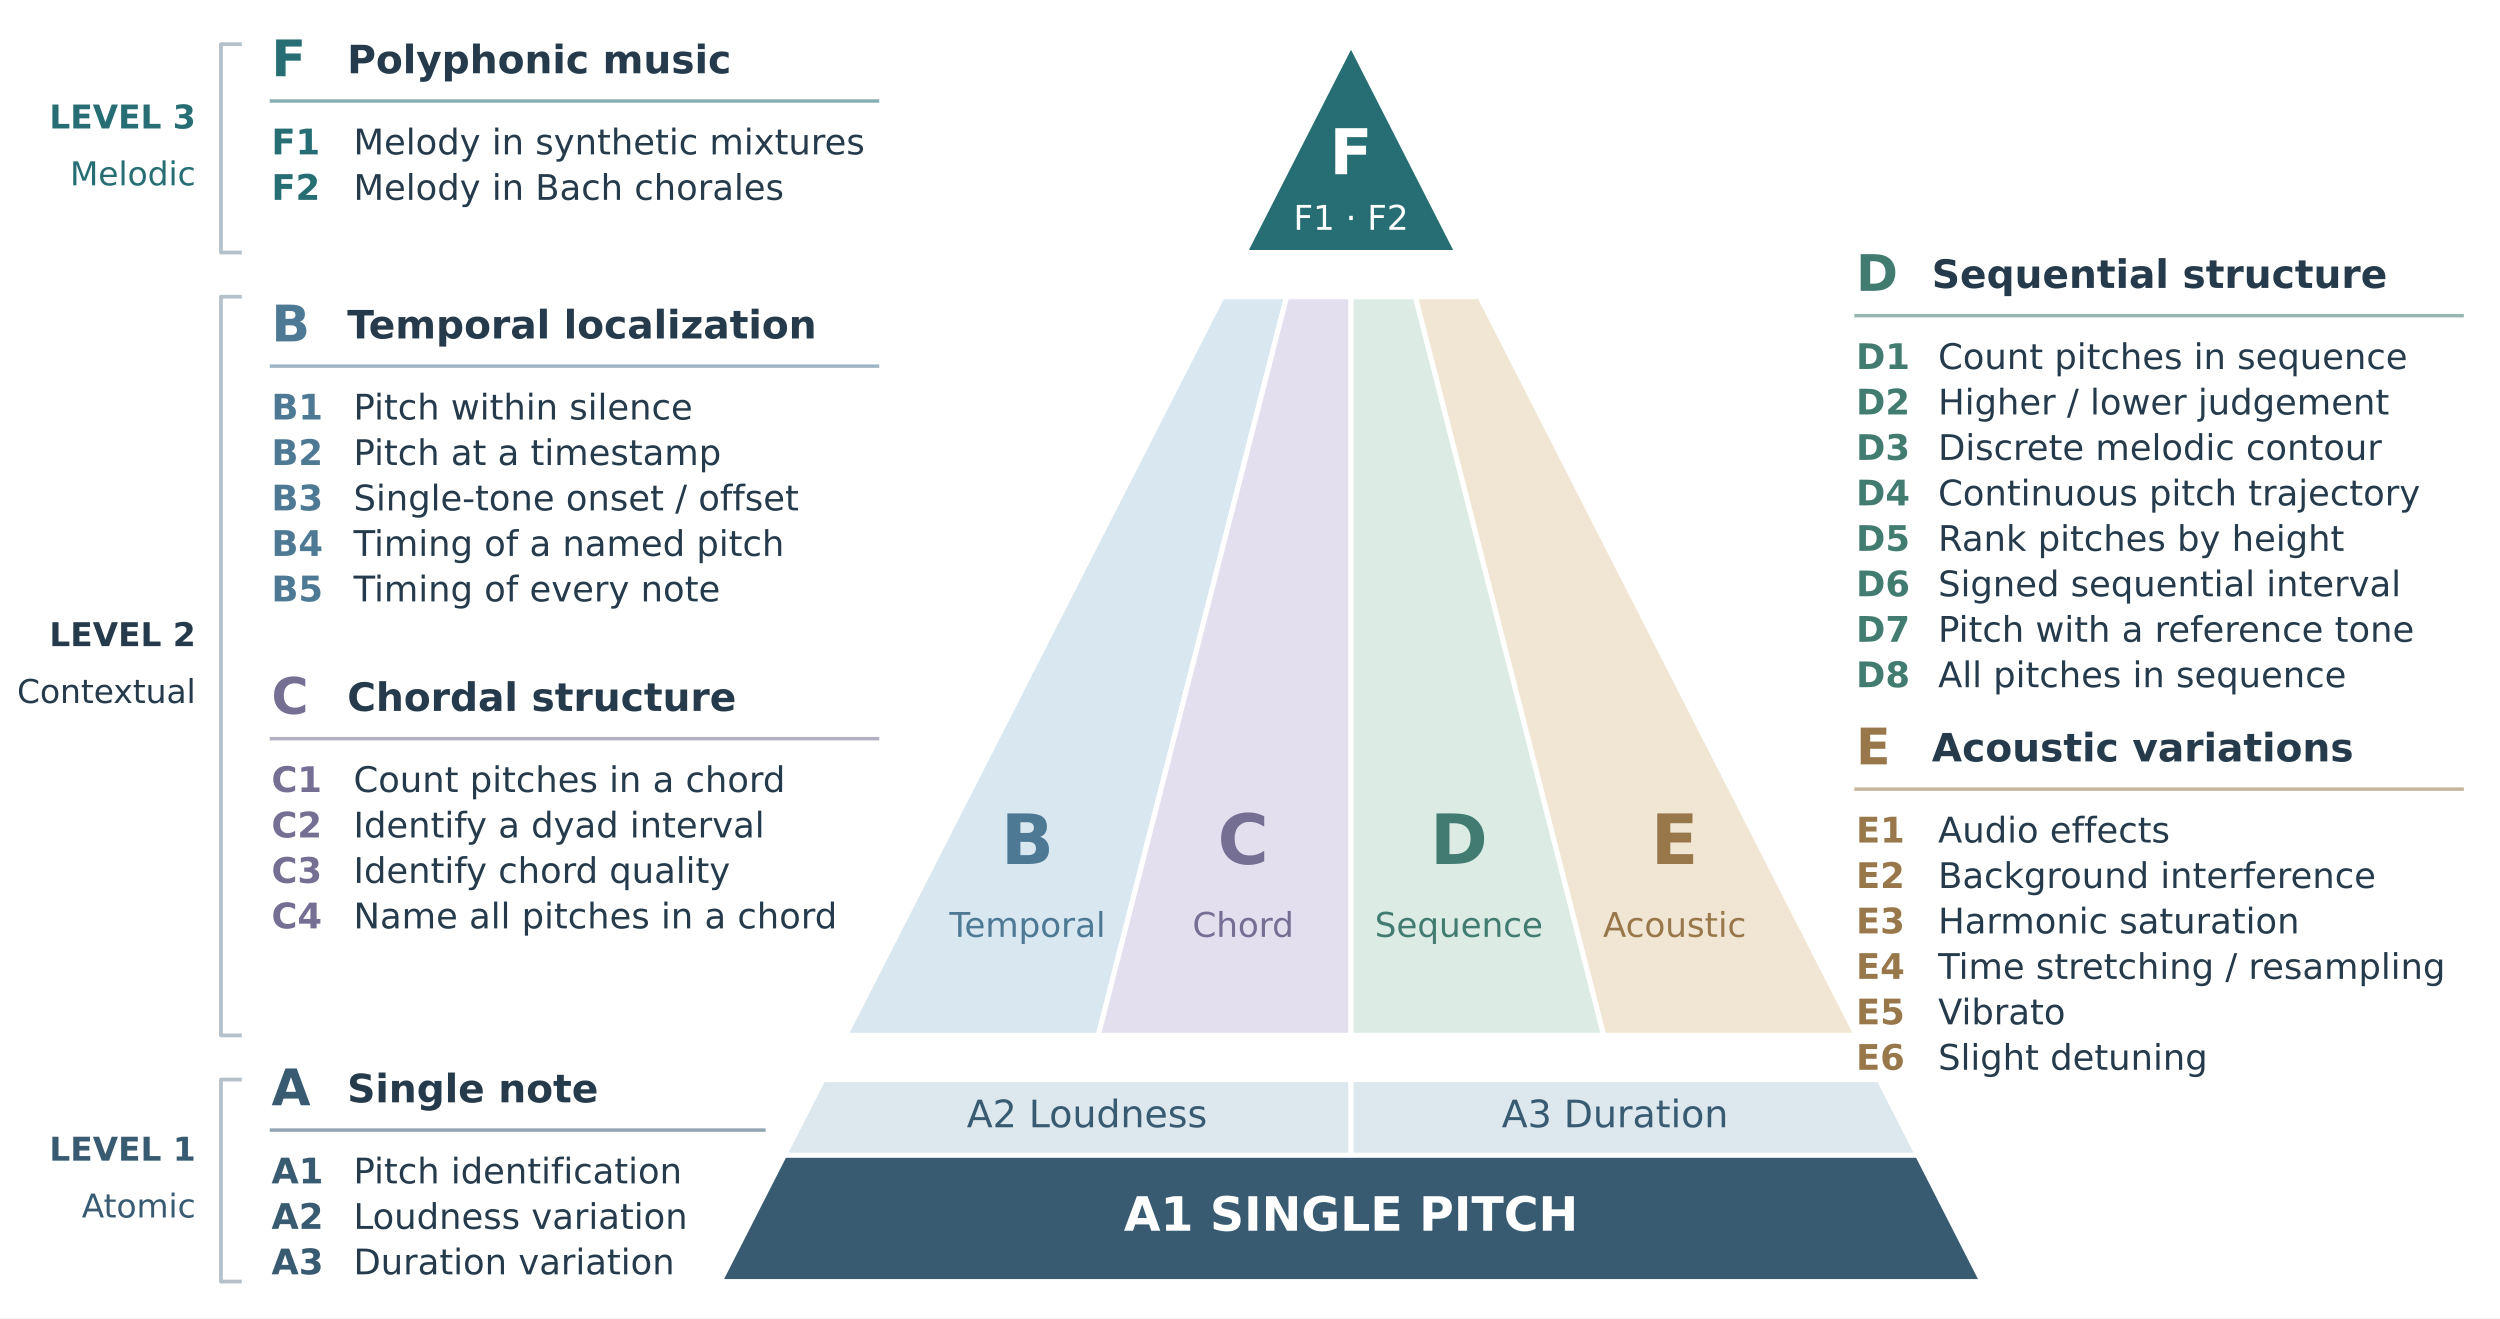
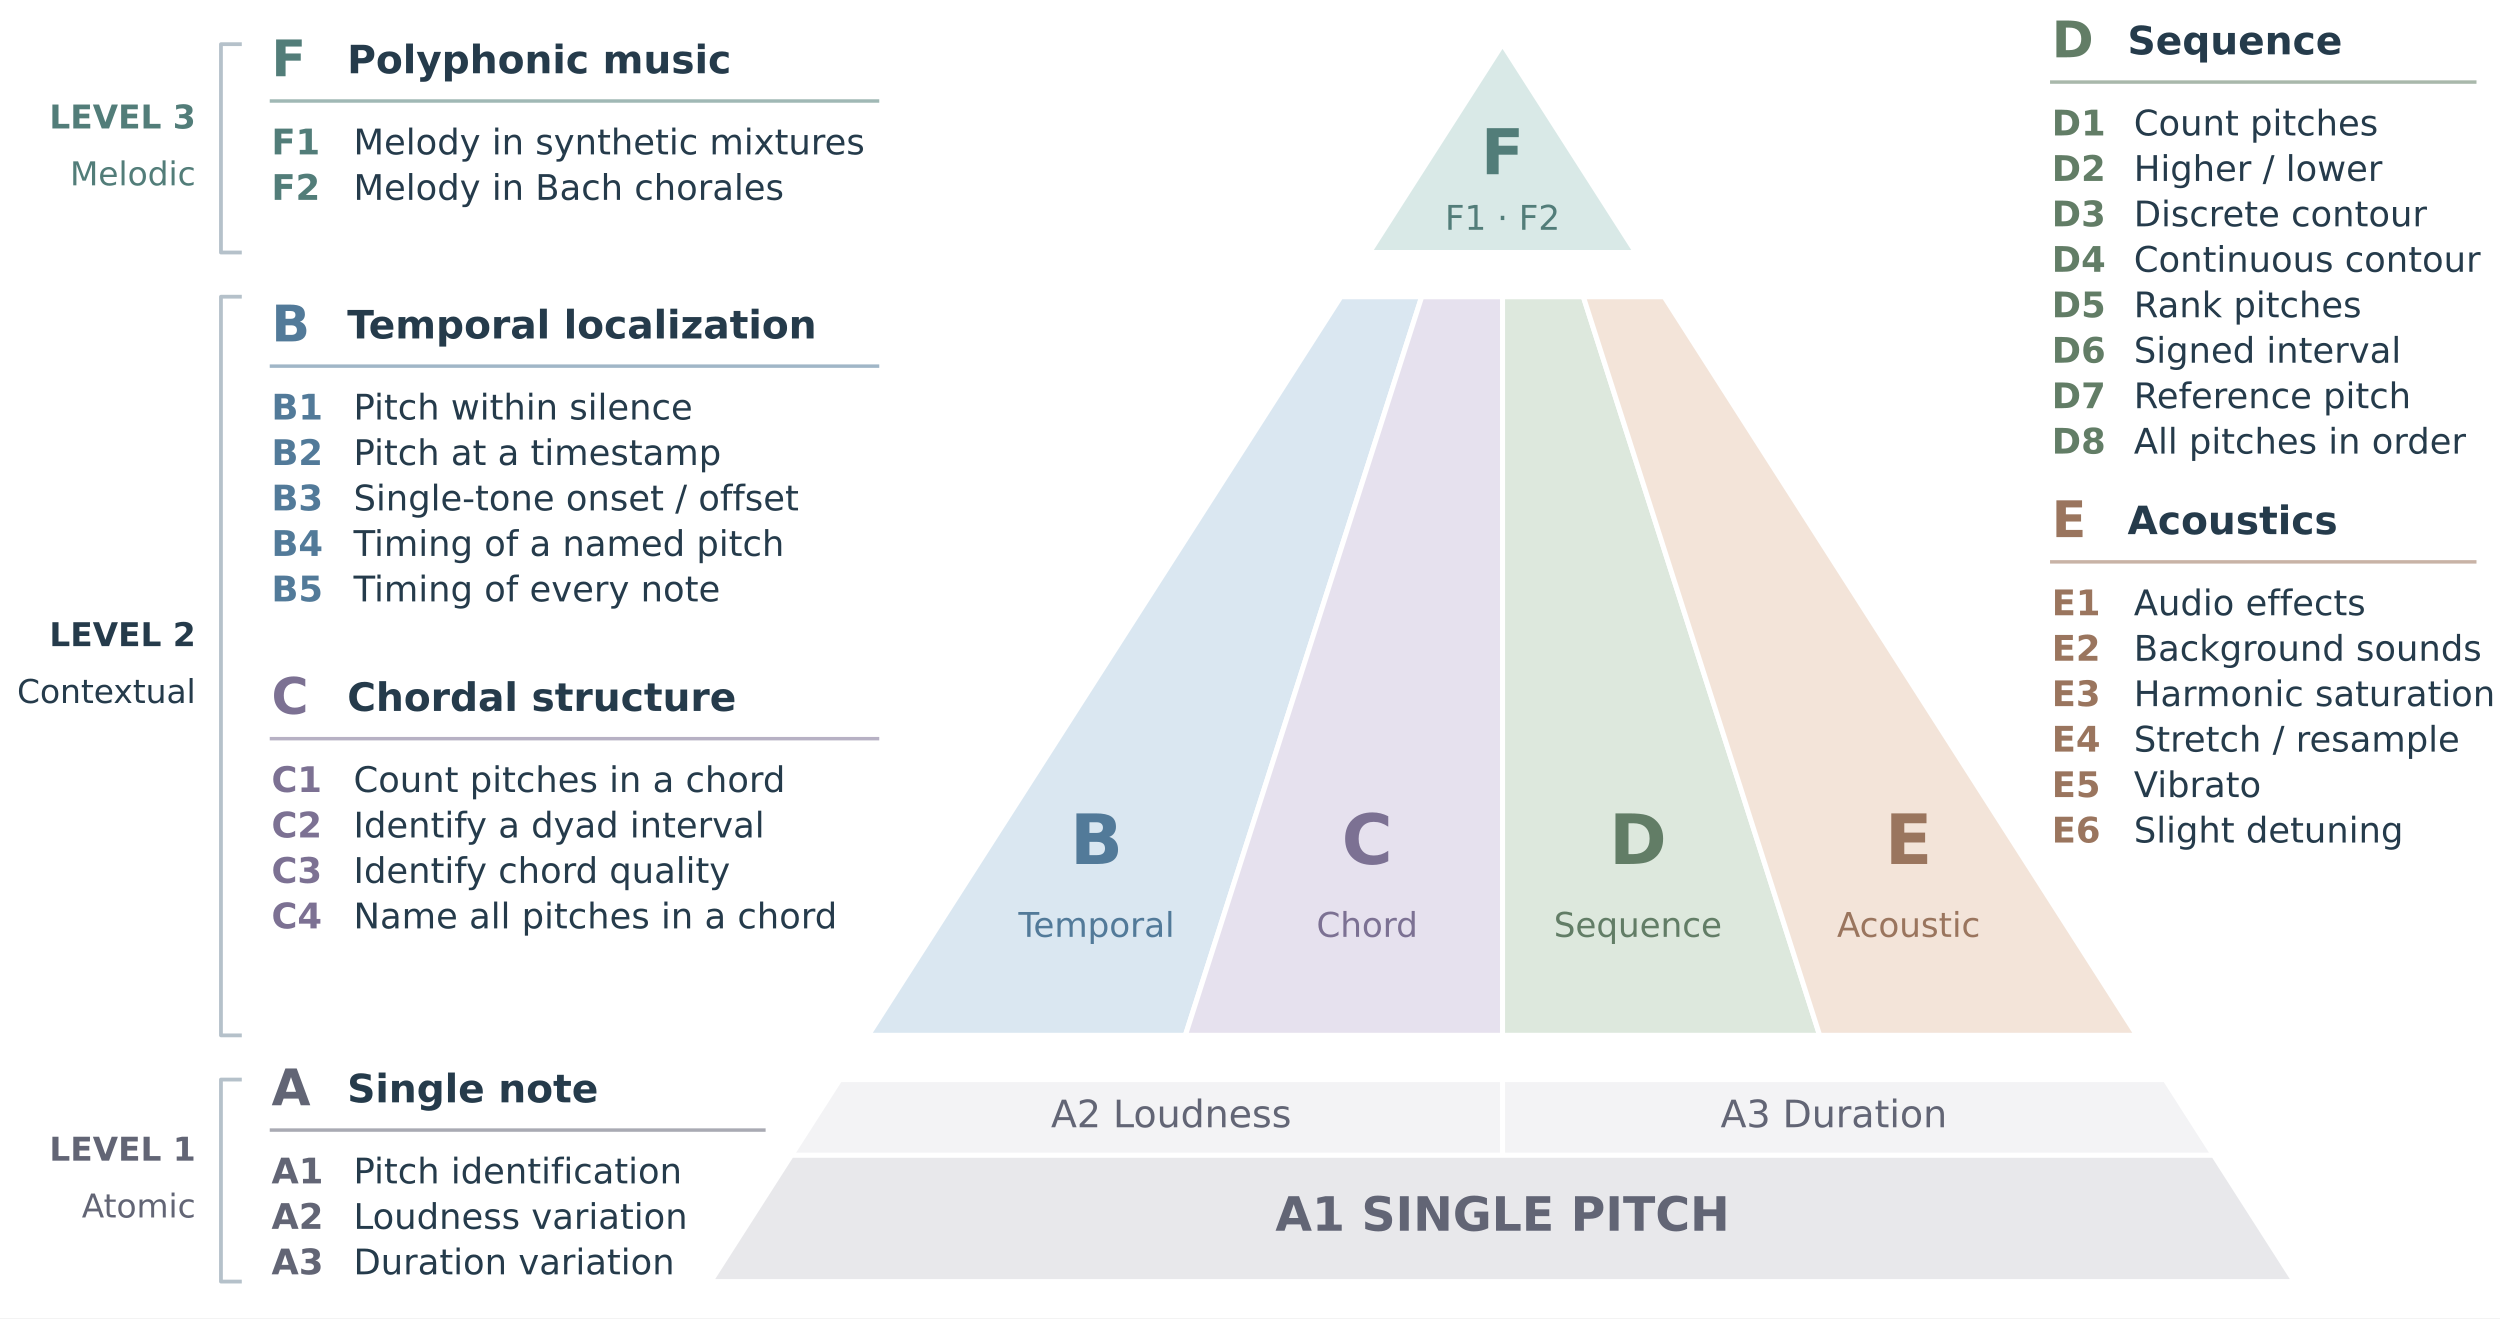
<svg xmlns="http://www.w3.org/2000/svg" width="396pt" height="208.8pt" viewBox="0 0 396 208.8" version="1.1">
  <defs>
    <style type="text/css">*{stroke-linejoin: round; stroke-linecap: butt}</style>
  </defs>
  <g id="figure_1">
    <g id="patch_1">
      <path d="M 0 208.8 L 396 208.8 L 396 0 L 0 0 z " style="fill: #ffffff" />
    </g>
    <g id="axes_1">
      <g id="patch_2">
-         <path d="M 214 7 L 230.83 40 L 197.17 40 z " clip-path="url(#p506b1a8ab9)" style="fill: #266e73; stroke: #ffffff; stroke-width: 0.8; stroke-linejoin: miter" />
+         <path d="M 238 7 L 259.12 40 L 216.88 40 z " clip-path="url(#pa46059036e)" style="fill: #d9e9e7; stroke: #ffffff; stroke-width: 0.8; stroke-linejoin: miter" />
      </g>
      <g id="patch_3">
-         <path d="M 193.6 47 L 203.8 47 L 173.965 164 L 133.93 164 z " clip-path="url(#p506b1a8ab9)" style="fill: #d8e7f0; stroke: #ffffff; stroke-width: 0.8; stroke-linejoin: miter" />
+         <path d="M 212.4 47 L 225.2 47 L 187.76 164 L 137.52 164 z " clip-path="url(#pa46059036e)" style="fill: #dae7f1; stroke: #ffffff; stroke-width: 0.8; stroke-linejoin: miter" />
      </g>
      <g id="patch_4">
-         <path d="M 203.8 47 L 214 47 L 214 164 L 173.965 164 z " clip-path="url(#p506b1a8ab9)" style="fill: #e3dfef; stroke: #ffffff; stroke-width: 0.8; stroke-linejoin: miter" />
+         <path d="M 225.2 47 L 238 47 L 238 164 L 187.76 164 z " clip-path="url(#pa46059036e)" style="fill: #e6e1ee; stroke: #ffffff; stroke-width: 0.8; stroke-linejoin: miter" />
      </g>
      <g id="patch_5">
-         <path d="M 214 47 L 224.2 47 L 254.035 164 L 214 164 z " clip-path="url(#p506b1a8ab9)" style="fill: #dcece5; stroke: #ffffff; stroke-width: 0.8; stroke-linejoin: miter" />
+         <path d="M 238 47 L 250.8 47 L 288.24 164 L 238 164 z " clip-path="url(#pa46059036e)" style="fill: #dde8dd; stroke: #ffffff; stroke-width: 0.8; stroke-linejoin: miter" />
      </g>
      <g id="patch_6">
-         <path d="M 224.2 47 L 234.4 47 L 294.07 164 L 254.035 164 z " clip-path="url(#p506b1a8ab9)" style="fill: #f1e6d4; stroke: #ffffff; stroke-width: 0.8; stroke-linejoin: miter" />
+         <path d="M 250.8 47 L 263.6 47 L 338.48 164 L 288.24 164 z " clip-path="url(#pa46059036e)" style="fill: #f3e4d9; stroke: #ffffff; stroke-width: 0.8; stroke-linejoin: miter" />
      </g>
      <g id="patch_7">
-         <path d="M 130.36 171 L 214 171 L 214 183 L 124.24 183 z " clip-path="url(#p506b1a8ab9)" style="fill: #dce7ee; stroke: #ffffff; stroke-width: 0.8; stroke-linejoin: miter" />
+         <path d="M 133.04 171 L 238 171 L 238 183 L 125.36 183 z " clip-path="url(#pa46059036e)" style="fill: #f3f3f5; stroke: #ffffff; stroke-width: 0.8; stroke-linejoin: miter" />
      </g>
      <g id="patch_8">
-         <path d="M 214 171 L 297.64 171 L 303.76 183 L 214 183 z " clip-path="url(#p506b1a8ab9)" style="fill: #dce7ee; stroke: #ffffff; stroke-width: 0.8; stroke-linejoin: miter" />
+         <path d="M 238 171 L 342.96 171 L 350.64 183 L 238 183 z " clip-path="url(#pa46059036e)" style="fill: #f3f3f5; stroke: #ffffff; stroke-width: 0.8; stroke-linejoin: miter" />
      </g>
      <g id="patch_9">
-         <path d="M 124.24 183 L 303.76 183 L 313.96 203 L 114.04 203 z " clip-path="url(#p506b1a8ab9)" style="fill: #385b72; stroke: #ffffff; stroke-width: 0.8; stroke-linejoin: miter" />
+         <path d="M 125.36 183 L 350.64 183 L 363.44 203 L 112.56 203 z " clip-path="url(#pa46059036e)" style="fill: #e8e8eb; stroke: #ffffff; stroke-width: 0.8; stroke-linejoin: miter" />
      </g>
      <g id="line2d_1">
-         <path d="M 38 7 L 35 7 L 35 40 L 38 40 " clip-path="url(#p506b1a8ab9)" style="fill: none; stroke: #b5c1ca; stroke-width: 0.6; stroke-linecap: square" />
+         <path d="M 38 7 L 35 7 L 35 40 L 38 40 " clip-path="url(#pa46059036e)" style="fill: none; stroke: #b5c1ca; stroke-width: 0.6; stroke-linecap: square" />
      </g>
      <g id="line2d_2">
-         <path d="M 38 47 L 35 47 L 35 164 L 38 164 " clip-path="url(#p506b1a8ab9)" style="fill: none; stroke: #b5c1ca; stroke-width: 0.6; stroke-linecap: square" />
+         <path d="M 38 47 L 35 47 L 35 164 L 38 164 " clip-path="url(#pa46059036e)" style="fill: none; stroke: #b5c1ca; stroke-width: 0.6; stroke-linecap: square" />
      </g>
      <g id="line2d_3">
-         <path d="M 38 171 L 35 171 L 35 203 L 38 203 " clip-path="url(#p506b1a8ab9)" style="fill: none; stroke: #b5c1ca; stroke-width: 0.6; stroke-linecap: square" />
+         <path d="M 38 171 L 35 171 L 35 203 L 38 203 " clip-path="url(#pa46059036e)" style="fill: none; stroke: #b5c1ca; stroke-width: 0.6; stroke-linecap: square" />
      </g>
      <g id="line2d_4">
-         <path d="M 43 179 L 121 179 " clip-path="url(#p506b1a8ab9)" style="fill: none; stroke: #385b72; stroke-opacity: 0.55; stroke-width: 0.55; stroke-linecap: square" />
+         <path d="M 43 179 L 121 179 " clip-path="url(#pa46059036e)" style="fill: none; stroke: #626575; stroke-opacity: 0.55; stroke-width: 0.55; stroke-linecap: square" />
      </g>
      <g id="line2d_5">
-         <path d="M 43 58 L 139 58 " clip-path="url(#p506b1a8ab9)" style="fill: none; stroke: #4e7995; stroke-opacity: 0.55; stroke-width: 0.55; stroke-linecap: square" />
+         <path d="M 43 58 L 139 58 " clip-path="url(#pa46059036e)" style="fill: none; stroke: #527a99; stroke-opacity: 0.55; stroke-width: 0.55; stroke-linecap: square" />
      </g>
      <g id="line2d_6">
-         <path d="M 43 117 L 139 117 " clip-path="url(#p506b1a8ab9)" style="fill: none; stroke: #756f94; stroke-opacity: 0.55; stroke-width: 0.55; stroke-linecap: square" />
+         <path d="M 43 117 L 139 117 " clip-path="url(#pa46059036e)" style="fill: none; stroke: #7c7193; stroke-opacity: 0.55; stroke-width: 0.55; stroke-linecap: square" />
      </g>
      <g id="line2d_7">
-         <path d="M 294 50 L 390 50 " clip-path="url(#p506b1a8ab9)" style="fill: none; stroke: #427c71; stroke-opacity: 0.55; stroke-width: 0.55; stroke-linecap: square" />
+         <path d="M 325 13 L 392 13 " clip-path="url(#pa46059036e)" style="fill: none; stroke: #627d66; stroke-opacity: 0.55; stroke-width: 0.55; stroke-linecap: square" />
      </g>
      <g id="line2d_8">
-         <path d="M 294 125 L 390 125 " clip-path="url(#p506b1a8ab9)" style="fill: none; stroke: #98784a; stroke-opacity: 0.55; stroke-width: 0.55; stroke-linecap: square" />
+         <path d="M 325 89 L 392 89 " clip-path="url(#pa46059036e)" style="fill: none; stroke: #9a755e; stroke-opacity: 0.55; stroke-width: 0.55; stroke-linecap: square" />
      </g>
      <g id="line2d_9">
-         <path d="M 43 16 L 139 16 " clip-path="url(#p506b1a8ab9)" style="fill: none; stroke: #266e73; stroke-opacity: 0.55; stroke-width: 0.55; stroke-linecap: square" />
+         <path d="M 43 16 L 139 16 " clip-path="url(#pa46059036e)" style="fill: none; stroke: #527d79; stroke-opacity: 0.55; stroke-width: 0.55; stroke-linecap: square" />
      </g>
      <g id="text_1">
-         <text style="font-weight: 700; font-size: 10px; font-family: 'DejaVu Sans', sans-serif; text-anchor: middle; fill: #ffffff" x="214" y="27.598" transform="rotate(-0 214 27.59766)">F</text>
+         <text style="font-weight: 700; font-size: 10px; font-family: 'DejaVu Sans', sans-serif; text-anchor: middle; fill: #527d79" x="238" y="27.598" transform="rotate(-0 238 27.59766)">F</text>
      </g>
      <g id="text_2">
-         <text style="font-size: 5.4px; font-family: 'DejaVu Sans', sans-serif; text-anchor: middle; fill: #ffffff" x="214" y="36.403" transform="rotate(-0 214 36.40273)">F1 · F2</text>
+         <text style="font-size: 5.4px; font-family: 'DejaVu Sans', sans-serif; text-anchor: middle; fill: #527d79" x="238" y="36.403" transform="rotate(-0 238 36.40273)">F1 · F2</text>
      </g>
      <g id="text_3">
-         <text style="font-weight: 700; font-size: 11px; font-family: 'DejaVu Sans', sans-serif; text-anchor: middle; fill: #4e7995" x="162.745" y="136.857" transform="rotate(-0 162.745 136.8574)">B</text>
+         <text style="font-weight: 700; font-size: 11px; font-family: 'DejaVu Sans', sans-serif; text-anchor: middle; fill: #527a99" x="173.68" y="136.857" transform="rotate(-0 173.68 136.8574)">B</text>
      </g>
      <g id="text_4">
-         <text style="font-size: 5.4px; font-family: 'DejaVu Sans', sans-serif; text-anchor: middle; fill: #4e7995" x="162.745" y="148.403" transform="rotate(-0 162.745 148.4029)">Temporal</text>
+         <text style="font-size: 5.4px; font-family: 'DejaVu Sans', sans-serif; text-anchor: middle; fill: #527a99" x="173.68" y="148.403" transform="rotate(-0 173.68 148.4029)">Temporal</text>
      </g>
      <g id="text_5">
-         <text style="font-weight: 700; font-size: 11px; font-family: 'DejaVu Sans', sans-serif; text-anchor: middle; fill: #756f94" x="196.915" y="136.857" transform="rotate(-0 196.915 136.8574)">C</text>
+         <text style="font-weight: 700; font-size: 11px; font-family: 'DejaVu Sans', sans-serif; text-anchor: middle; fill: #7c7193" x="216.56" y="136.857" transform="rotate(-0 216.56 136.8574)">C</text>
      </g>
      <g id="text_6">
-         <text style="font-size: 5.4px; font-family: 'DejaVu Sans', sans-serif; text-anchor: middle; fill: #756f94" x="196.915" y="148.403" transform="rotate(-0 196.915 148.4029)">Chord</text>
+         <text style="font-size: 5.4px; font-family: 'DejaVu Sans', sans-serif; text-anchor: middle; fill: #7c7193" x="216.56" y="148.403" transform="rotate(-0 216.56 148.4029)">Chord</text>
      </g>
      <g id="text_7">
-         <text style="font-weight: 700; font-size: 11px; font-family: 'DejaVu Sans', sans-serif; text-anchor: middle; fill: #427c71" x="231.085" y="136.857" transform="rotate(-0 231.085 136.8574)">D</text>
+         <text style="font-weight: 700; font-size: 11px; font-family: 'DejaVu Sans', sans-serif; text-anchor: middle; fill: #627d66" x="259.44" y="136.857" transform="rotate(-0 259.44 136.8574)">D</text>
      </g>
      <g id="text_8">
-         <text style="font-size: 5.4px; font-family: 'DejaVu Sans', sans-serif; text-anchor: middle; fill: #427c71" x="231.085" y="148.403" transform="rotate(-0 231.085 148.4027)">Sequence</text>
+         <text style="font-size: 5.4px; font-family: 'DejaVu Sans', sans-serif; text-anchor: middle; fill: #627d66" x="259.44" y="148.403" transform="rotate(-0 259.44 148.4027)">Sequence</text>
      </g>
      <g id="text_9">
-         <text style="font-weight: 700; font-size: 11px; font-family: 'DejaVu Sans', sans-serif; text-anchor: middle; fill: #98784a" x="265.255" y="136.857" transform="rotate(-0 265.255 136.8574)">E</text>
+         <text style="font-weight: 700; font-size: 11px; font-family: 'DejaVu Sans', sans-serif; text-anchor: middle; fill: #9a755e" x="302.32" y="136.857" transform="rotate(-0 302.32 136.8574)">E</text>
      </g>
      <g id="text_10">
-         <text style="font-size: 5.4px; font-family: 'DejaVu Sans', sans-serif; text-anchor: middle; fill: #98784a" x="265.255" y="148.403" transform="rotate(-0 265.255 148.4029)">Acoustic</text>
+         <text style="font-size: 5.4px; font-family: 'DejaVu Sans', sans-serif; text-anchor: middle; fill: #9a755e" x="302.32" y="148.403" transform="rotate(-0 302.32 148.4029)">Acoustic</text>
      </g>
      <g id="text_11">
-         <text style="font-size: 6px; font-family: 'DejaVu Sans', sans-serif; text-anchor: middle; fill: #385b72" x="172.18" y="178.559" transform="rotate(-0 172.18 178.5588)">A2  Loudness</text>
+         <text style="font-size: 6px; font-family: 'DejaVu Sans', sans-serif; text-anchor: middle; fill: #626575" x="185.52" y="178.559" transform="rotate(-0 185.52 178.5588)">A2  Loudness</text>
      </g>
      <g id="text_12">
-         <text style="font-size: 6px; font-family: 'DejaVu Sans', sans-serif; text-anchor: middle; fill: #385b72" x="255.82" y="178.559" transform="rotate(-0 255.82 178.5588)">A3  Duration</text>
+         <text style="font-size: 6px; font-family: 'DejaVu Sans', sans-serif; text-anchor: middle; fill: #626575" x="290.48" y="178.559" transform="rotate(-0 290.48 178.5588)">A3  Duration</text>
      </g>
      <g id="text_13">
-         <text style="font-weight: 700; font-size: 7.5px; font-family: 'DejaVu Sans', sans-serif; text-anchor: middle; fill: #ffffff" x="214" y="194.948" transform="rotate(-0 214 194.9482)">A1   SINGLE PITCH</text>
+         <text style="font-weight: 700; font-size: 7.5px; font-family: 'DejaVu Sans', sans-serif; text-anchor: middle; fill: #626575" x="238" y="194.948" transform="rotate(-0 238 194.9482)">A1   SINGLE PITCH</text>
      </g>
      <g id="text_14">
-         <text style="font-weight: 700; font-size: 5.2px; font-family: 'DejaVu Sans', sans-serif; text-anchor: end; fill: #266e73" x="31" y="20.351" transform="rotate(-0 31 20.35078)">LEVEL 3</text>
+         <text style="font-weight: 700; font-size: 5.2px; font-family: 'DejaVu Sans', sans-serif; text-anchor: end; fill: #527d79" x="31" y="20.351" transform="rotate(-0 31 20.35078)">LEVEL 3</text>
      </g>
      <g id="text_15">
-         <text style="font-size: 5.2px; font-family: 'DejaVu Sans', sans-serif; text-anchor: end; fill: #266e73" x="31" y="29.351" transform="rotate(-0 31 29.35098)">Melodic</text>
+         <text style="font-size: 5.2px; font-family: 'DejaVu Sans', sans-serif; text-anchor: end; fill: #527d79" x="31" y="29.351" transform="rotate(-0 31 29.35098)">Melodic</text>
      </g>
      <g id="text_16">
        <text style="font-weight: 700; font-size: 5.2px; font-family: 'DejaVu Sans', sans-serif; text-anchor: end; fill: #253b4b" x="31" y="102.351" transform="rotate(-0 31 102.3508)">LEVEL 2</text>
      </g>
      <g id="text_17">
        <text style="font-size: 5.2px; font-family: 'DejaVu Sans', sans-serif; text-anchor: end; fill: #253b4b" x="31" y="111.351" transform="rotate(-0 31 111.351)">Contextual</text>
      </g>
      <g id="text_18">
-         <text style="font-weight: 700; font-size: 5.2px; font-family: 'DejaVu Sans', sans-serif; text-anchor: end; fill: #385b72" x="31" y="183.851" transform="rotate(-0 31 183.8508)">LEVEL 1</text>
+         <text style="font-weight: 700; font-size: 5.2px; font-family: 'DejaVu Sans', sans-serif; text-anchor: end; fill: #626575" x="31" y="183.851" transform="rotate(-0 31 183.8508)">LEVEL 1</text>
      </g>
      <g id="text_19">
-         <text style="font-size: 5.2px; font-family: 'DejaVu Sans', sans-serif; text-anchor: end; fill: #385b72" x="31" y="192.851" transform="rotate(-0 31 192.851)">Atomic</text>
+         <text style="font-size: 5.2px; font-family: 'DejaVu Sans', sans-serif; text-anchor: end; fill: #626575" x="31" y="192.851" transform="rotate(-0 31 192.851)">Atomic</text>
      </g>
      <g id="text_20">
-         <text style="font-weight: 700; font-size: 8px; font-family: 'DejaVu Sans', sans-serif; text-anchor: start; fill: #385b72" x="43" y="175.078" transform="rotate(-0 43 175.0781)">A</text>
+         <text style="font-weight: 700; font-size: 8px; font-family: 'DejaVu Sans', sans-serif; text-anchor: start; fill: #626575" x="43" y="175.078" transform="rotate(-0 43 175.0781)">A</text>
      </g>
      <g id="text_21">
        <text style="font-weight: 700; font-size: 6.2px; font-family: 'DejaVu Sans', sans-serif; text-anchor: start; fill: #253b4b" x="55" y="174.611" transform="rotate(-0 55 174.6108)">Single note</text>
      </g>
      <g id="text_22">
-         <text style="font-weight: 700; font-size: 5.6px; font-family: 'DejaVu Sans', sans-serif; text-anchor: start; fill: #385b72" x="43" y="187.455" transform="rotate(-0 43 187.4547)">A1</text>
+         <text style="font-weight: 700; font-size: 5.6px; font-family: 'DejaVu Sans', sans-serif; text-anchor: start; fill: #626575" x="43" y="187.455" transform="rotate(-0 43 187.4547)">A1</text>
      </g>
      <g id="text_23">
        <text style="font-size: 5.6px; font-family: 'DejaVu Sans', sans-serif; text-anchor: start; fill: #253b4b" x="56" y="187.455" transform="rotate(-0 56 187.4549)">Pitch identification</text>
      </g>
      <g id="text_24">
-         <text style="font-weight: 700; font-size: 5.6px; font-family: 'DejaVu Sans', sans-serif; text-anchor: start; fill: #385b72" x="43" y="194.655" transform="rotate(-0 43 194.6547)">A2</text>
+         <text style="font-weight: 700; font-size: 5.6px; font-family: 'DejaVu Sans', sans-serif; text-anchor: start; fill: #626575" x="43" y="194.655" transform="rotate(-0 43 194.6547)">A2</text>
      </g>
      <g id="text_25">
        <text style="font-size: 5.6px; font-family: 'DejaVu Sans', sans-serif; text-anchor: start; fill: #253b4b" x="56" y="194.655" transform="rotate(-0 56 194.6549)">Loudness variation</text>
      </g>
      <g id="text_26">
-         <text style="font-weight: 700; font-size: 5.6px; font-family: 'DejaVu Sans', sans-serif; text-anchor: start; fill: #385b72" x="43" y="201.855" transform="rotate(-0 43 201.8547)">A3</text>
+         <text style="font-weight: 700; font-size: 5.6px; font-family: 'DejaVu Sans', sans-serif; text-anchor: start; fill: #626575" x="43" y="201.855" transform="rotate(-0 43 201.8547)">A3</text>
      </g>
      <g id="text_27">
        <text style="font-size: 5.6px; font-family: 'DejaVu Sans', sans-serif; text-anchor: start; fill: #253b4b" x="56" y="201.855" transform="rotate(-0 56 201.8549)">Duration variation</text>
      </g>
      <g id="text_28">
-         <text style="font-weight: 700; font-size: 8px; font-family: 'DejaVu Sans', sans-serif; text-anchor: start; fill: #4e7995" x="43" y="54.078" transform="rotate(-0 43 54.07812)">B</text>
+         <text style="font-weight: 700; font-size: 8px; font-family: 'DejaVu Sans', sans-serif; text-anchor: start; fill: #527a99" x="43" y="54.078" transform="rotate(-0 43 54.07812)">B</text>
      </g>
      <g id="text_29">
        <text style="font-weight: 700; font-size: 6.2px; font-family: 'DejaVu Sans', sans-serif; text-anchor: start; fill: #253b4b" x="55" y="53.611" transform="rotate(-0 55 53.61079)">Temporal localization</text>
      </g>
      <g id="text_30">
-         <text style="font-weight: 700; font-size: 5.6px; font-family: 'DejaVu Sans', sans-serif; text-anchor: start; fill: #4e7995" x="43" y="66.455" transform="rotate(-0 43 66.45469)">B1</text>
+         <text style="font-weight: 700; font-size: 5.6px; font-family: 'DejaVu Sans', sans-serif; text-anchor: start; fill: #527a99" x="43" y="66.455" transform="rotate(-0 43 66.45469)">B1</text>
      </g>
      <g id="text_31">
        <text style="font-size: 5.6px; font-family: 'DejaVu Sans', sans-serif; text-anchor: start; fill: #253b4b" x="56" y="66.455" transform="rotate(-0 56 66.45491)">Pitch within silence</text>
      </g>
      <g id="text_32">
-         <text style="font-weight: 700; font-size: 5.6px; font-family: 'DejaVu Sans', sans-serif; text-anchor: start; fill: #4e7995" x="43" y="73.655" transform="rotate(-0 43 73.65469)">B2</text>
+         <text style="font-weight: 700; font-size: 5.6px; font-family: 'DejaVu Sans', sans-serif; text-anchor: start; fill: #527a99" x="43" y="73.655" transform="rotate(-0 43 73.65469)">B2</text>
      </g>
      <g id="text_33">
        <text style="font-size: 5.6px; font-family: 'DejaVu Sans', sans-serif; text-anchor: start; fill: #253b4b" x="56" y="73.655" transform="rotate(-0 56 73.65491)">Pitch at a timestamp</text>
      </g>
      <g id="text_34">
-         <text style="font-weight: 700; font-size: 5.6px; font-family: 'DejaVu Sans', sans-serif; text-anchor: start; fill: #4e7995" x="43" y="80.855" transform="rotate(-0 43 80.85469)">B3</text>
+         <text style="font-weight: 700; font-size: 5.6px; font-family: 'DejaVu Sans', sans-serif; text-anchor: start; fill: #527a99" x="43" y="80.855" transform="rotate(-0 43 80.85469)">B3</text>
      </g>
      <g id="text_35">
        <text style="font-size: 5.6px; font-family: 'DejaVu Sans', sans-serif; text-anchor: start; fill: #253b4b" x="56" y="80.855" transform="rotate(-0 56 80.85491)">Single-tone onset / offset</text>
      </g>
      <g id="text_36">
-         <text style="font-weight: 700; font-size: 5.6px; font-family: 'DejaVu Sans', sans-serif; text-anchor: start; fill: #4e7995" x="43" y="88.055" transform="rotate(-0 43 88.05469)">B4</text>
+         <text style="font-weight: 700; font-size: 5.6px; font-family: 'DejaVu Sans', sans-serif; text-anchor: start; fill: #527a99" x="43" y="88.055" transform="rotate(-0 43 88.05469)">B4</text>
      </g>
      <g id="text_37">
        <text style="font-size: 5.6px; font-family: 'DejaVu Sans', sans-serif; text-anchor: start; fill: #253b4b" x="56" y="88.055" transform="rotate(-0 56 88.05491)">Timing of a named pitch</text>
      </g>
      <g id="text_38">
-         <text style="font-weight: 700; font-size: 5.6px; font-family: 'DejaVu Sans', sans-serif; text-anchor: start; fill: #4e7995" x="43" y="95.255" transform="rotate(-0 43 95.25469)">B5</text>
+         <text style="font-weight: 700; font-size: 5.6px; font-family: 'DejaVu Sans', sans-serif; text-anchor: start; fill: #527a99" x="43" y="95.255" transform="rotate(-0 43 95.25469)">B5</text>
      </g>
      <g id="text_39">
        <text style="font-size: 5.6px; font-family: 'DejaVu Sans', sans-serif; text-anchor: start; fill: #253b4b" x="56" y="95.255" transform="rotate(-0 56 95.25491)">Timing of every note</text>
      </g>
      <g id="text_40">
-         <text style="font-weight: 700; font-size: 8px; font-family: 'DejaVu Sans', sans-serif; text-anchor: start; fill: #756f94" x="43" y="113.078" transform="rotate(-0 43 113.0781)">C</text>
+         <text style="font-weight: 700; font-size: 8px; font-family: 'DejaVu Sans', sans-serif; text-anchor: start; fill: #7c7193" x="43" y="113.078" transform="rotate(-0 43 113.0781)">C</text>
      </g>
      <g id="text_41">
        <text style="font-weight: 700; font-size: 6.2px; font-family: 'DejaVu Sans', sans-serif; text-anchor: start; fill: #253b4b" x="55" y="112.611" transform="rotate(-0 55 112.6108)">Chordal structure</text>
      </g>
      <g id="text_42">
-         <text style="font-weight: 700; font-size: 5.6px; font-family: 'DejaVu Sans', sans-serif; text-anchor: start; fill: #756f94" x="43" y="125.455" transform="rotate(-0 43 125.4547)">C1</text>
+         <text style="font-weight: 700; font-size: 5.6px; font-family: 'DejaVu Sans', sans-serif; text-anchor: start; fill: #7c7193" x="43" y="125.455" transform="rotate(-0 43 125.4547)">C1</text>
      </g>
      <g id="text_43">
        <text style="font-size: 5.6px; font-family: 'DejaVu Sans', sans-serif; text-anchor: start; fill: #253b4b" x="56" y="125.455" transform="rotate(-0 56 125.4549)">Count pitches in a chord</text>
      </g>
      <g id="text_44">
-         <text style="font-weight: 700; font-size: 5.6px; font-family: 'DejaVu Sans', sans-serif; text-anchor: start; fill: #756f94" x="43" y="132.655" transform="rotate(-0 43 132.6547)">C2</text>
+         <text style="font-weight: 700; font-size: 5.6px; font-family: 'DejaVu Sans', sans-serif; text-anchor: start; fill: #7c7193" x="43" y="132.655" transform="rotate(-0 43 132.6547)">C2</text>
      </g>
      <g id="text_45">
        <text style="font-size: 5.6px; font-family: 'DejaVu Sans', sans-serif; text-anchor: start; fill: #253b4b" x="56" y="132.655" transform="rotate(-0 56 132.6549)">Identify a dyad interval</text>
      </g>
      <g id="text_46">
-         <text style="font-weight: 700; font-size: 5.6px; font-family: 'DejaVu Sans', sans-serif; text-anchor: start; fill: #756f94" x="43" y="139.855" transform="rotate(-0 43 139.8547)">C3</text>
+         <text style="font-weight: 700; font-size: 5.6px; font-family: 'DejaVu Sans', sans-serif; text-anchor: start; fill: #7c7193" x="43" y="139.855" transform="rotate(-0 43 139.8547)">C3</text>
      </g>
      <g id="text_47">
        <text style="font-size: 5.6px; font-family: 'DejaVu Sans', sans-serif; text-anchor: start; fill: #253b4b" x="56" y="139.855" transform="rotate(-0 56 139.8549)">Identify chord quality</text>
      </g>
      <g id="text_48">
-         <text style="font-weight: 700; font-size: 5.6px; font-family: 'DejaVu Sans', sans-serif; text-anchor: start; fill: #756f94" x="43" y="147.055" transform="rotate(-0 43 147.0547)">C4</text>
+         <text style="font-weight: 700; font-size: 5.6px; font-family: 'DejaVu Sans', sans-serif; text-anchor: start; fill: #7c7193" x="43" y="147.055" transform="rotate(-0 43 147.0547)">C4</text>
      </g>
      <g id="text_49">
        <text style="font-size: 5.6px; font-family: 'DejaVu Sans', sans-serif; text-anchor: start; fill: #253b4b" x="56" y="147.055" transform="rotate(-0 56 147.0549)">Name all pitches in a chord</text>
      </g>
      <g id="text_50">
-         <text style="font-weight: 700; font-size: 8px; font-family: 'DejaVu Sans', sans-serif; text-anchor: start; fill: #427c71" x="294" y="46.078" transform="rotate(-0 294 46.07812)">D</text>
+         <text style="font-weight: 700; font-size: 8px; font-family: 'DejaVu Sans', sans-serif; text-anchor: start; fill: #627d66" x="325" y="9.078" transform="rotate(-0 325 9.078125)">D</text>
      </g>
      <g id="text_51">
-         <text style="font-weight: 700; font-size: 6.2px; font-family: 'DejaVu Sans', sans-serif; text-anchor: start; fill: #253b4b" x="306" y="45.611" transform="rotate(-0 306 45.61079)">Sequential structure</text>
+         <text style="font-weight: 700; font-size: 6.2px; font-family: 'DejaVu Sans', sans-serif; text-anchor: start; fill: #253b4b" x="337" y="8.611" transform="rotate(-0 337 8.610547)">Sequence</text>
      </g>
      <g id="text_52">
-         <text style="font-weight: 700; font-size: 5.6px; font-family: 'DejaVu Sans', sans-serif; text-anchor: start; fill: #427c71" x="294" y="58.455" transform="rotate(-0 294 58.45469)">D1</text>
+         <text style="font-weight: 700; font-size: 5.6px; font-family: 'DejaVu Sans', sans-serif; text-anchor: start; fill: #627d66" x="325" y="21.455" transform="rotate(-0 325 21.45469)">D1</text>
      </g>
      <g id="text_53">
-         <text style="font-size: 5.6px; font-family: 'DejaVu Sans', sans-serif; text-anchor: start; fill: #253b4b" x="307" y="58.455" transform="rotate(-0 307 58.45491)">Count pitches in sequence</text>
+         <text style="font-size: 5.6px; font-family: 'DejaVu Sans', sans-serif; text-anchor: start; fill: #253b4b" x="338" y="21.455" transform="rotate(-0 338 21.45491)">Count pitches</text>
      </g>
      <g id="text_54">
-         <text style="font-weight: 700; font-size: 5.6px; font-family: 'DejaVu Sans', sans-serif; text-anchor: start; fill: #427c71" x="294" y="65.655" transform="rotate(-0 294 65.65469)">D2</text>
+         <text style="font-weight: 700; font-size: 5.6px; font-family: 'DejaVu Sans', sans-serif; text-anchor: start; fill: #627d66" x="325" y="28.655" transform="rotate(-0 325 28.65469)">D2</text>
      </g>
      <g id="text_55">
-         <text style="font-size: 5.6px; font-family: 'DejaVu Sans', sans-serif; text-anchor: start; fill: #253b4b" x="307" y="65.655" transform="rotate(-0 307 65.65491)">Higher / lower judgement</text>
+         <text style="font-size: 5.6px; font-family: 'DejaVu Sans', sans-serif; text-anchor: start; fill: #253b4b" x="338" y="28.655" transform="rotate(-0 338 28.65491)">Higher / lower</text>
      </g>
      <g id="text_56">
-         <text style="font-weight: 700; font-size: 5.6px; font-family: 'DejaVu Sans', sans-serif; text-anchor: start; fill: #427c71" x="294" y="72.855" transform="rotate(-0 294 72.85469)">D3</text>
+         <text style="font-weight: 700; font-size: 5.6px; font-family: 'DejaVu Sans', sans-serif; text-anchor: start; fill: #627d66" x="325" y="35.855" transform="rotate(-0 325 35.85469)">D3</text>
      </g>
      <g id="text_57">
-         <text style="font-size: 5.6px; font-family: 'DejaVu Sans', sans-serif; text-anchor: start; fill: #253b4b" x="307" y="72.855" transform="rotate(-0 307 72.85491)">Discrete melodic contour</text>
+         <text style="font-size: 5.6px; font-family: 'DejaVu Sans', sans-serif; text-anchor: start; fill: #253b4b" x="338" y="35.855" transform="rotate(-0 338 35.85491)">Discrete contour</text>
      </g>
      <g id="text_58">
-         <text style="font-weight: 700; font-size: 5.6px; font-family: 'DejaVu Sans', sans-serif; text-anchor: start; fill: #427c71" x="294" y="80.055" transform="rotate(-0 294 80.05469)">D4</text>
+         <text style="font-weight: 700; font-size: 5.6px; font-family: 'DejaVu Sans', sans-serif; text-anchor: start; fill: #627d66" x="325" y="43.055" transform="rotate(-0 325 43.05469)">D4</text>
      </g>
      <g id="text_59">
-         <text style="font-size: 5.6px; font-family: 'DejaVu Sans', sans-serif; text-anchor: start; fill: #253b4b" x="307" y="80.055" transform="rotate(-0 307 80.05491)">Continuous pitch trajectory</text>
+         <text style="font-size: 5.6px; font-family: 'DejaVu Sans', sans-serif; text-anchor: start; fill: #253b4b" x="338" y="43.055" transform="rotate(-0 338 43.05491)">Continuous contour</text>
      </g>
      <g id="text_60">
-         <text style="font-weight: 700; font-size: 5.6px; font-family: 'DejaVu Sans', sans-serif; text-anchor: start; fill: #427c71" x="294" y="87.255" transform="rotate(-0 294 87.25469)">D5</text>
+         <text style="font-weight: 700; font-size: 5.6px; font-family: 'DejaVu Sans', sans-serif; text-anchor: start; fill: #627d66" x="325" y="50.255" transform="rotate(-0 325 50.25469)">D5</text>
      </g>
      <g id="text_61">
-         <text style="font-size: 5.6px; font-family: 'DejaVu Sans', sans-serif; text-anchor: start; fill: #253b4b" x="307" y="87.255" transform="rotate(-0 307 87.25491)">Rank pitches by height</text>
+         <text style="font-size: 5.6px; font-family: 'DejaVu Sans', sans-serif; text-anchor: start; fill: #253b4b" x="338" y="50.255" transform="rotate(-0 338 50.25491)">Rank pitches</text>
      </g>
      <g id="text_62">
-         <text style="font-weight: 700; font-size: 5.6px; font-family: 'DejaVu Sans', sans-serif; text-anchor: start; fill: #427c71" x="294" y="94.455" transform="rotate(-0 294 94.45469)">D6</text>
+         <text style="font-weight: 700; font-size: 5.6px; font-family: 'DejaVu Sans', sans-serif; text-anchor: start; fill: #627d66" x="325" y="57.455" transform="rotate(-0 325 57.45469)">D6</text>
      </g>
      <g id="text_63">
-         <text style="font-size: 5.6px; font-family: 'DejaVu Sans', sans-serif; text-anchor: start; fill: #253b4b" x="307" y="94.455" transform="rotate(-0 307 94.45491)">Signed sequential interval</text>
+         <text style="font-size: 5.6px; font-family: 'DejaVu Sans', sans-serif; text-anchor: start; fill: #253b4b" x="338" y="57.455" transform="rotate(-0 338 57.45491)">Signed interval</text>
      </g>
      <g id="text_64">
-         <text style="font-weight: 700; font-size: 5.6px; font-family: 'DejaVu Sans', sans-serif; text-anchor: start; fill: #427c71" x="294" y="101.655" transform="rotate(-0 294 101.6547)">D7</text>
+         <text style="font-weight: 700; font-size: 5.6px; font-family: 'DejaVu Sans', sans-serif; text-anchor: start; fill: #627d66" x="325" y="64.655" transform="rotate(-0 325 64.65469)">D7</text>
      </g>
      <g id="text_65">
-         <text style="font-size: 5.6px; font-family: 'DejaVu Sans', sans-serif; text-anchor: start; fill: #253b4b" x="307" y="101.655" transform="rotate(-0 307 101.6549)">Pitch with a reference tone</text>
+         <text style="font-size: 5.6px; font-family: 'DejaVu Sans', sans-serif; text-anchor: start; fill: #253b4b" x="338" y="64.655" transform="rotate(-0 338 64.65491)">Reference pitch</text>
      </g>
      <g id="text_66">
-         <text style="font-weight: 700; font-size: 5.6px; font-family: 'DejaVu Sans', sans-serif; text-anchor: start; fill: #427c71" x="294" y="108.855" transform="rotate(-0 294 108.8547)">D8</text>
+         <text style="font-weight: 700; font-size: 5.6px; font-family: 'DejaVu Sans', sans-serif; text-anchor: start; fill: #627d66" x="325" y="71.855" transform="rotate(-0 325 71.85469)">D8</text>
      </g>
      <g id="text_67">
-         <text style="font-size: 5.6px; font-family: 'DejaVu Sans', sans-serif; text-anchor: start; fill: #253b4b" x="307" y="108.855" transform="rotate(-0 307 108.8549)">All pitches in sequence</text>
+         <text style="font-size: 5.6px; font-family: 'DejaVu Sans', sans-serif; text-anchor: start; fill: #253b4b" x="338" y="71.855" transform="rotate(-0 338 71.85491)">All pitches in order</text>
      </g>
      <g id="text_68">
-         <text style="font-weight: 700; font-size: 8px; font-family: 'DejaVu Sans', sans-serif; text-anchor: start; fill: #98784a" x="294" y="121.078" transform="rotate(-0 294 121.0781)">E</text>
+         <text style="font-weight: 700; font-size: 8px; font-family: 'DejaVu Sans', sans-serif; text-anchor: start; fill: #9a755e" x="325" y="85.078" transform="rotate(-0 325 85.07812)">E</text>
      </g>
      <g id="text_69">
-         <text style="font-weight: 700; font-size: 6.2px; font-family: 'DejaVu Sans', sans-serif; text-anchor: start; fill: #253b4b" x="306" y="120.611" transform="rotate(-0 306 120.6108)">Acoustic variations</text>
+         <text style="font-weight: 700; font-size: 6.2px; font-family: 'DejaVu Sans', sans-serif; text-anchor: start; fill: #253b4b" x="337" y="84.611" transform="rotate(-0 337 84.61079)">Acoustics</text>
      </g>
      <g id="text_70">
-         <text style="font-weight: 700; font-size: 5.6px; font-family: 'DejaVu Sans', sans-serif; text-anchor: start; fill: #98784a" x="294" y="133.455" transform="rotate(-0 294 133.4547)">E1</text>
+         <text style="font-weight: 700; font-size: 5.6px; font-family: 'DejaVu Sans', sans-serif; text-anchor: start; fill: #9a755e" x="325" y="97.455" transform="rotate(-0 325 97.45469)">E1</text>
      </g>
      <g id="text_71">
-         <text style="font-size: 5.6px; font-family: 'DejaVu Sans', sans-serif; text-anchor: start; fill: #253b4b" x="307" y="133.455" transform="rotate(-0 307 133.4549)">Audio effects</text>
+         <text style="font-size: 5.6px; font-family: 'DejaVu Sans', sans-serif; text-anchor: start; fill: #253b4b" x="338" y="97.455" transform="rotate(-0 338 97.45491)">Audio effects</text>
      </g>
      <g id="text_72">
-         <text style="font-weight: 700; font-size: 5.6px; font-family: 'DejaVu Sans', sans-serif; text-anchor: start; fill: #98784a" x="294" y="140.655" transform="rotate(-0 294 140.6547)">E2</text>
+         <text style="font-weight: 700; font-size: 5.6px; font-family: 'DejaVu Sans', sans-serif; text-anchor: start; fill: #9a755e" x="325" y="104.655" transform="rotate(-0 325 104.6547)">E2</text>
      </g>
      <g id="text_73">
-         <text style="font-size: 5.6px; font-family: 'DejaVu Sans', sans-serif; text-anchor: start; fill: #253b4b" x="307" y="140.655" transform="rotate(-0 307 140.6549)">Background interference</text>
+         <text style="font-size: 5.6px; font-family: 'DejaVu Sans', sans-serif; text-anchor: start; fill: #253b4b" x="338" y="104.655" transform="rotate(-0 338 104.6549)">Background sounds</text>
      </g>
      <g id="text_74">
-         <text style="font-weight: 700; font-size: 5.6px; font-family: 'DejaVu Sans', sans-serif; text-anchor: start; fill: #98784a" x="294" y="147.855" transform="rotate(-0 294 147.8547)">E3</text>
+         <text style="font-weight: 700; font-size: 5.6px; font-family: 'DejaVu Sans', sans-serif; text-anchor: start; fill: #9a755e" x="325" y="111.855" transform="rotate(-0 325 111.8547)">E3</text>
      </g>
      <g id="text_75">
-         <text style="font-size: 5.6px; font-family: 'DejaVu Sans', sans-serif; text-anchor: start; fill: #253b4b" x="307" y="147.855" transform="rotate(-0 307 147.8549)">Harmonic saturation</text>
+         <text style="font-size: 5.6px; font-family: 'DejaVu Sans', sans-serif; text-anchor: start; fill: #253b4b" x="338" y="111.855" transform="rotate(-0 338 111.8549)">Harmonic saturation</text>
      </g>
      <g id="text_76">
-         <text style="font-weight: 700; font-size: 5.6px; font-family: 'DejaVu Sans', sans-serif; text-anchor: start; fill: #98784a" x="294" y="155.055" transform="rotate(-0 294 155.0547)">E4</text>
+         <text style="font-weight: 700; font-size: 5.6px; font-family: 'DejaVu Sans', sans-serif; text-anchor: start; fill: #9a755e" x="325" y="119.055" transform="rotate(-0 325 119.0547)">E4</text>
      </g>
      <g id="text_77">
-         <text style="font-size: 5.6px; font-family: 'DejaVu Sans', sans-serif; text-anchor: start; fill: #253b4b" x="307" y="155.055" transform="rotate(-0 307 155.0549)">Time stretching / resampling</text>
+         <text style="font-size: 5.6px; font-family: 'DejaVu Sans', sans-serif; text-anchor: start; fill: #253b4b" x="338" y="119.055" transform="rotate(-0 338 119.0549)">Stretch / resample</text>
      </g>
      <g id="text_78">
-         <text style="font-weight: 700; font-size: 5.6px; font-family: 'DejaVu Sans', sans-serif; text-anchor: start; fill: #98784a" x="294" y="162.255" transform="rotate(-0 294 162.2547)">E5</text>
+         <text style="font-weight: 700; font-size: 5.6px; font-family: 'DejaVu Sans', sans-serif; text-anchor: start; fill: #9a755e" x="325" y="126.255" transform="rotate(-0 325 126.2547)">E5</text>
      </g>
      <g id="text_79">
-         <text style="font-size: 5.6px; font-family: 'DejaVu Sans', sans-serif; text-anchor: start; fill: #253b4b" x="307" y="162.255" transform="rotate(-0 307 162.2549)">Vibrato</text>
+         <text style="font-size: 5.6px; font-family: 'DejaVu Sans', sans-serif; text-anchor: start; fill: #253b4b" x="338" y="126.255" transform="rotate(-0 338 126.2549)">Vibrato</text>
      </g>
      <g id="text_80">
-         <text style="font-weight: 700; font-size: 5.6px; font-family: 'DejaVu Sans', sans-serif; text-anchor: start; fill: #98784a" x="294" y="169.455" transform="rotate(-0 294 169.4547)">E6</text>
+         <text style="font-weight: 700; font-size: 5.6px; font-family: 'DejaVu Sans', sans-serif; text-anchor: start; fill: #9a755e" x="325" y="133.455" transform="rotate(-0 325 133.4547)">E6</text>
      </g>
      <g id="text_81">
-         <text style="font-size: 5.6px; font-family: 'DejaVu Sans', sans-serif; text-anchor: start; fill: #253b4b" x="307" y="169.455" transform="rotate(-0 307 169.4549)">Slight detuning</text>
+         <text style="font-size: 5.6px; font-family: 'DejaVu Sans', sans-serif; text-anchor: start; fill: #253b4b" x="338" y="133.455" transform="rotate(-0 338 133.4549)">Slight detuning</text>
      </g>
      <g id="text_82">
-         <text style="font-weight: 700; font-size: 8px; font-family: 'DejaVu Sans', sans-serif; text-anchor: start; fill: #266e73" x="43" y="12.078" transform="rotate(-0 43 12.07812)">F</text>
+         <text style="font-weight: 700; font-size: 8px; font-family: 'DejaVu Sans', sans-serif; text-anchor: start; fill: #527d79" x="43" y="12.078" transform="rotate(-0 43 12.07812)">F</text>
      </g>
      <g id="text_83">
        <text style="font-weight: 700; font-size: 6.2px; font-family: 'DejaVu Sans', sans-serif; text-anchor: start; fill: #253b4b" x="55" y="11.611" transform="rotate(-0 55 11.61079)">Polyphonic music</text>
      </g>
      <g id="text_84">
-         <text style="font-weight: 700; font-size: 5.6px; font-family: 'DejaVu Sans', sans-serif; text-anchor: start; fill: #266e73" x="43" y="24.455" transform="rotate(-0 43 24.45469)">F1</text>
+         <text style="font-weight: 700; font-size: 5.6px; font-family: 'DejaVu Sans', sans-serif; text-anchor: start; fill: #527d79" x="43" y="24.455" transform="rotate(-0 43 24.45469)">F1</text>
      </g>
      <g id="text_85">
        <text style="font-size: 5.6px; font-family: 'DejaVu Sans', sans-serif; text-anchor: start; fill: #253b4b" x="56" y="24.455" transform="rotate(-0 56 24.45491)">Melody in synthetic mixtures</text>
      </g>
      <g id="text_86">
-         <text style="font-weight: 700; font-size: 5.6px; font-family: 'DejaVu Sans', sans-serif; text-anchor: start; fill: #266e73" x="43" y="31.655" transform="rotate(-0 43 31.65469)">F2</text>
+         <text style="font-weight: 700; font-size: 5.6px; font-family: 'DejaVu Sans', sans-serif; text-anchor: start; fill: #527d79" x="43" y="31.655" transform="rotate(-0 43 31.65469)">F2</text>
      </g>
      <g id="text_87">
        <text style="font-size: 5.6px; font-family: 'DejaVu Sans', sans-serif; text-anchor: start; fill: #253b4b" x="56" y="31.655" transform="rotate(-0 56 31.65491)">Melody in Bach chorales</text>
      </g>
    </g>
  </g>
  <defs>
-     <clipPath id="p506b1a8ab9">
+     <clipPath id="pa46059036e">
      <rect x="0" y="0" width="396" height="208.8" />
    </clipPath>
  </defs>
</svg>
